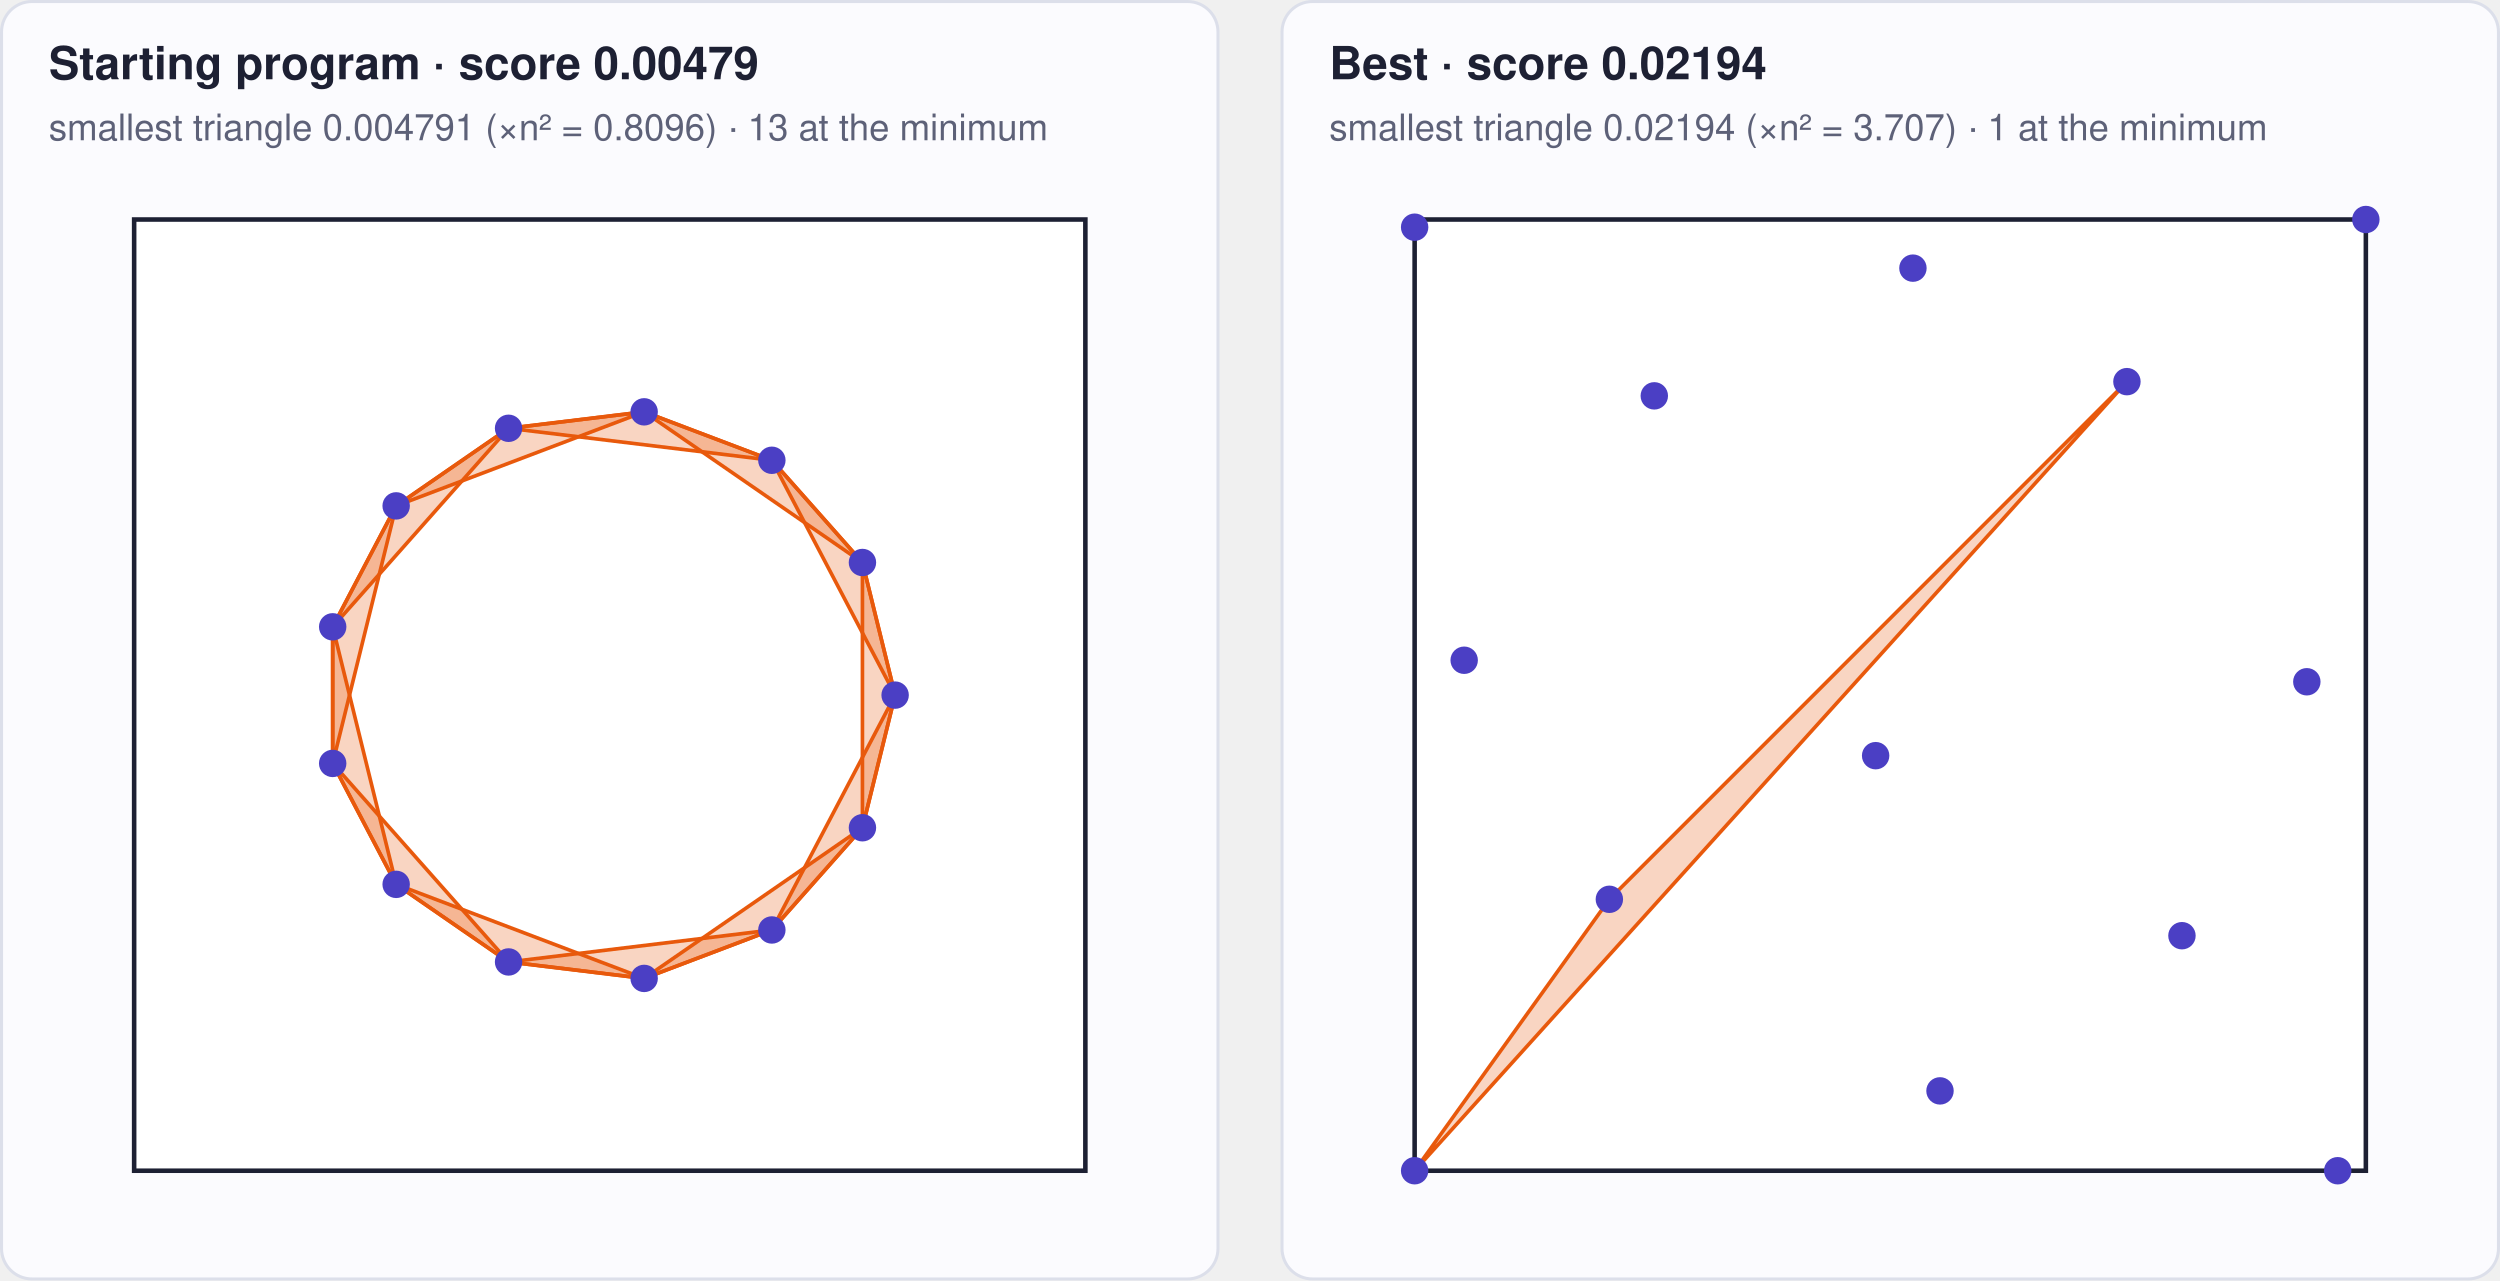
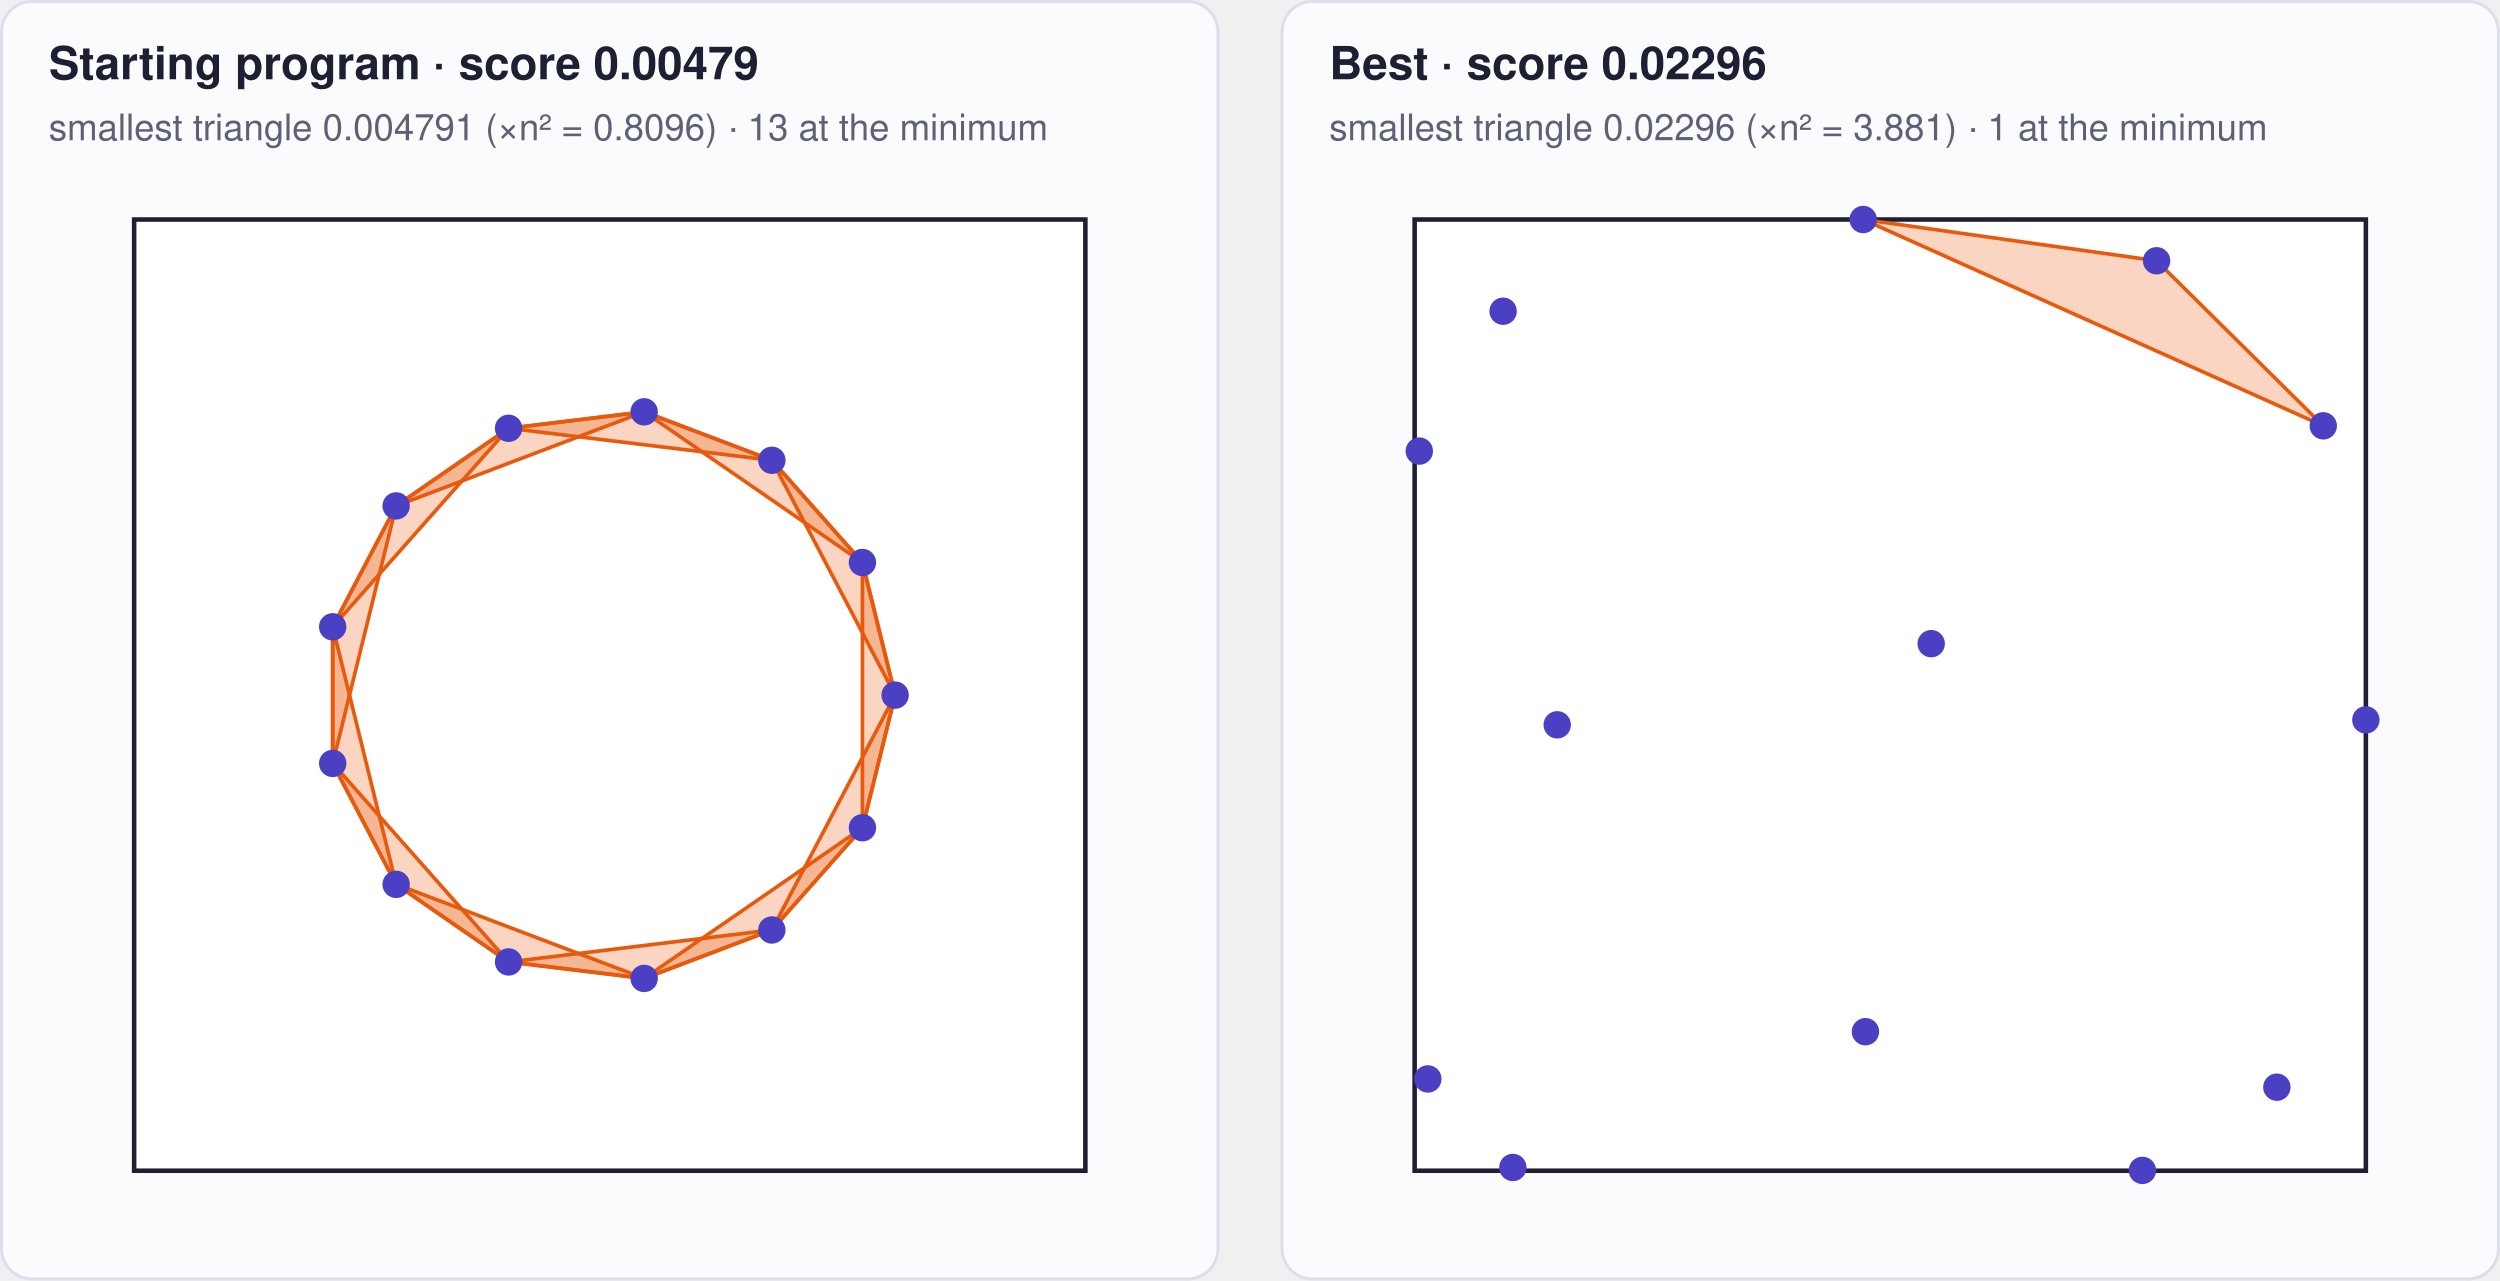
<svg xmlns="http://www.w3.org/2000/svg" viewBox="0 0 820 420.00" width="820" height="420.00" role="img" aria-label="heilbronn: the starting program's solution and the best one" font-family="system-ui, -apple-system, Segoe UI, Helvetica, Arial, sans-serif">
  <rect x="0.5" y="0.5" width="399" height="419" rx="10" fill="#fbfbfe" stroke="#dcdfea" />
  <text x="16" y="26" font-size="15" font-weight="600" fill="#1d2033">Starting program · score 0.00479</text>
  <text x="16" y="46" font-size="12" fill="#5d6178">smallest triangle 0.004791 (×n² = 0.8096) · 13 at the minimum</text>
  <rect x="44.00" y="72.00" width="312.00" height="312.00" fill="#fff" stroke="#1d2033" stroke-width="1.5" />
  <polygon points="166.81,315.52 211.28,320.92 253.17,305.03" fill="#e8590c" fill-opacity="0.25" stroke="#e8590c" stroke-width="1.2" stroke-linejoin="round" />
  <polygon points="109.12,205.60 109.12,250.40 129.94,290.07" fill="#e8590c" fill-opacity="0.25" stroke="#e8590c" stroke-width="1.2" stroke-linejoin="round" />
  <polygon points="129.94,165.93 109.12,205.60 109.12,250.40" fill="#e8590c" fill-opacity="0.25" stroke="#e8590c" stroke-width="1.2" stroke-linejoin="round" />
  <polygon points="211.28,320.92 253.17,305.03 282.88,271.50" fill="#e8590c" fill-opacity="0.25" stroke="#e8590c" stroke-width="1.2" stroke-linejoin="round" />
  <polygon points="282.88,184.50 253.17,150.97 211.28,135.08" fill="#e8590c" fill-opacity="0.25" stroke="#e8590c" stroke-width="1.2" stroke-linejoin="round" />
  <polygon points="211.28,135.08 166.81,140.48 129.94,165.93" fill="#e8590c" fill-opacity="0.25" stroke="#e8590c" stroke-width="1.2" stroke-linejoin="round" />
  <polygon points="293.60,228.00 282.88,184.50 253.17,150.97" fill="#e8590c" fill-opacity="0.25" stroke="#e8590c" stroke-width="1.2" stroke-linejoin="round" />
  <polygon points="253.17,150.97 211.28,135.08 166.81,140.48" fill="#e8590c" fill-opacity="0.25" stroke="#e8590c" stroke-width="1.2" stroke-linejoin="round" />
  <polygon points="109.12,250.40 129.94,290.07 166.81,315.52" fill="#e8590c" fill-opacity="0.25" stroke="#e8590c" stroke-width="1.2" stroke-linejoin="round" />
  <polygon points="293.60,228.00 282.88,184.50 282.88,271.50" fill="#e8590c" fill-opacity="0.25" stroke="#e8590c" stroke-width="1.2" stroke-linejoin="round" />
  <polygon points="129.94,290.07 166.81,315.52 211.28,320.92" fill="#e8590c" fill-opacity="0.25" stroke="#e8590c" stroke-width="1.2" stroke-linejoin="round" />
  <polygon points="166.81,140.48 129.94,165.93 109.12,205.60" fill="#e8590c" fill-opacity="0.25" stroke="#e8590c" stroke-width="1.2" stroke-linejoin="round" />
  <polygon points="293.60,228.00 253.17,305.03 282.88,271.50" fill="#e8590c" fill-opacity="0.25" stroke="#e8590c" stroke-width="1.2" stroke-linejoin="round" />
  <circle cx="293.60" cy="228.00" r="4.5" fill="#4b3fc4" />
  <circle cx="282.88" cy="184.50" r="4.5" fill="#4b3fc4" />
  <circle cx="253.17" cy="150.97" r="4.5" fill="#4b3fc4" />
  <circle cx="211.28" cy="135.08" r="4.5" fill="#4b3fc4" />
  <circle cx="166.81" cy="140.48" r="4.5" fill="#4b3fc4" />
  <circle cx="129.94" cy="165.93" r="4.5" fill="#4b3fc4" />
  <circle cx="109.12" cy="205.60" r="4.5" fill="#4b3fc4" />
  <circle cx="109.12" cy="250.40" r="4.5" fill="#4b3fc4" />
  <circle cx="129.94" cy="290.07" r="4.5" fill="#4b3fc4" />
  <circle cx="166.81" cy="315.52" r="4.5" fill="#4b3fc4" />
  <circle cx="211.28" cy="320.92" r="4.5" fill="#4b3fc4" />
  <circle cx="253.17" cy="305.03" r="4.5" fill="#4b3fc4" />
  <circle cx="282.88" cy="271.50" r="4.5" fill="#4b3fc4" />
  <rect x="420.5" y="0.5" width="399" height="419" rx="10" fill="#fbfbfe" stroke="#dcdfea" />
-   <text x="436" y="26" font-size="15" font-weight="600" fill="#1d2033">Best · score 0.02194</text>
-   <text x="436" y="46" font-size="12" fill="#5d6178">smallest triangle 0.02194 (×n² = 3.707) · 1 at the minimum</text>
+   <text x="436" y="26" font-size="15" font-weight="600" fill="#1d2033">Best · score 0.02296</text>
+   <text x="436" y="46" font-size="12" fill="#5d6178">smallest triangle 0.02296 (×n² = 3.881) · 1 at the minimum</text>
  <rect x="464.00" y="72.00" width="312.00" height="312.00" fill="#fff" stroke="#1d2033" stroke-width="1.5" />
-   <polygon points="464.00,384.00 527.87,294.97 697.63,125.18" fill="#e8590c" fill-opacity="0.25" stroke="#e8590c" stroke-width="1.2" stroke-linejoin="round" />
-   <circle cx="464.00" cy="384.00" r="4.5" fill="#4b3fc4" />
-   <circle cx="766.77" cy="384.00" r="4.5" fill="#4b3fc4" />
-   <circle cx="776.00" cy="72.00" r="4.5" fill="#4b3fc4" />
-   <circle cx="464.00" cy="74.52" r="4.5" fill="#4b3fc4" />
-   <circle cx="636.32" cy="357.81" r="4.5" fill="#4b3fc4" />
-   <circle cx="756.64" cy="223.62" r="4.5" fill="#4b3fc4" />
-   <circle cx="627.44" cy="87.95" r="4.5" fill="#4b3fc4" />
-   <circle cx="480.25" cy="216.56" r="4.5" fill="#4b3fc4" />
-   <circle cx="527.87" cy="294.97" r="4.5" fill="#4b3fc4" />
-   <circle cx="715.68" cy="306.91" r="4.5" fill="#4b3fc4" />
-   <circle cx="697.63" cy="125.18" r="4.5" fill="#4b3fc4" />
-   <circle cx="542.61" cy="129.84" r="4.5" fill="#4b3fc4" />
-   <circle cx="615.21" cy="247.86" r="4.5" fill="#4b3fc4" />
+   <polygon points="707.36,85.53 762.03,139.67 611.12,72.00" fill="#e8590c" fill-opacity="0.25" stroke="#e8590c" stroke-width="1.2" stroke-linejoin="round" />
+   <circle cx="702.71" cy="383.89" r="4.5" fill="#4b3fc4" />
+   <circle cx="611.86" cy="338.39" r="4.5" fill="#4b3fc4" />
+   <circle cx="633.43" cy="211.12" r="4.5" fill="#4b3fc4" />
+   <circle cx="510.77" cy="237.74" r="4.5" fill="#4b3fc4" />
+   <circle cx="707.36" cy="85.53" r="4.5" fill="#4b3fc4" />
+   <circle cx="468.33" cy="353.89" r="4.5" fill="#4b3fc4" />
+   <circle cx="746.81" cy="356.60" r="4.5" fill="#4b3fc4" />
+   <circle cx="493.02" cy="102.08" r="4.5" fill="#4b3fc4" />
+   <circle cx="762.03" cy="139.67" r="4.5" fill="#4b3fc4" />
+   <circle cx="611.12" cy="72.00" r="4.5" fill="#4b3fc4" />
+   <circle cx="465.53" cy="147.96" r="4.5" fill="#4b3fc4" />
+   <circle cx="776.00" cy="236.12" r="4.5" fill="#4b3fc4" />
+   <circle cx="496.21" cy="382.93" r="4.5" fill="#4b3fc4" />
</svg>
